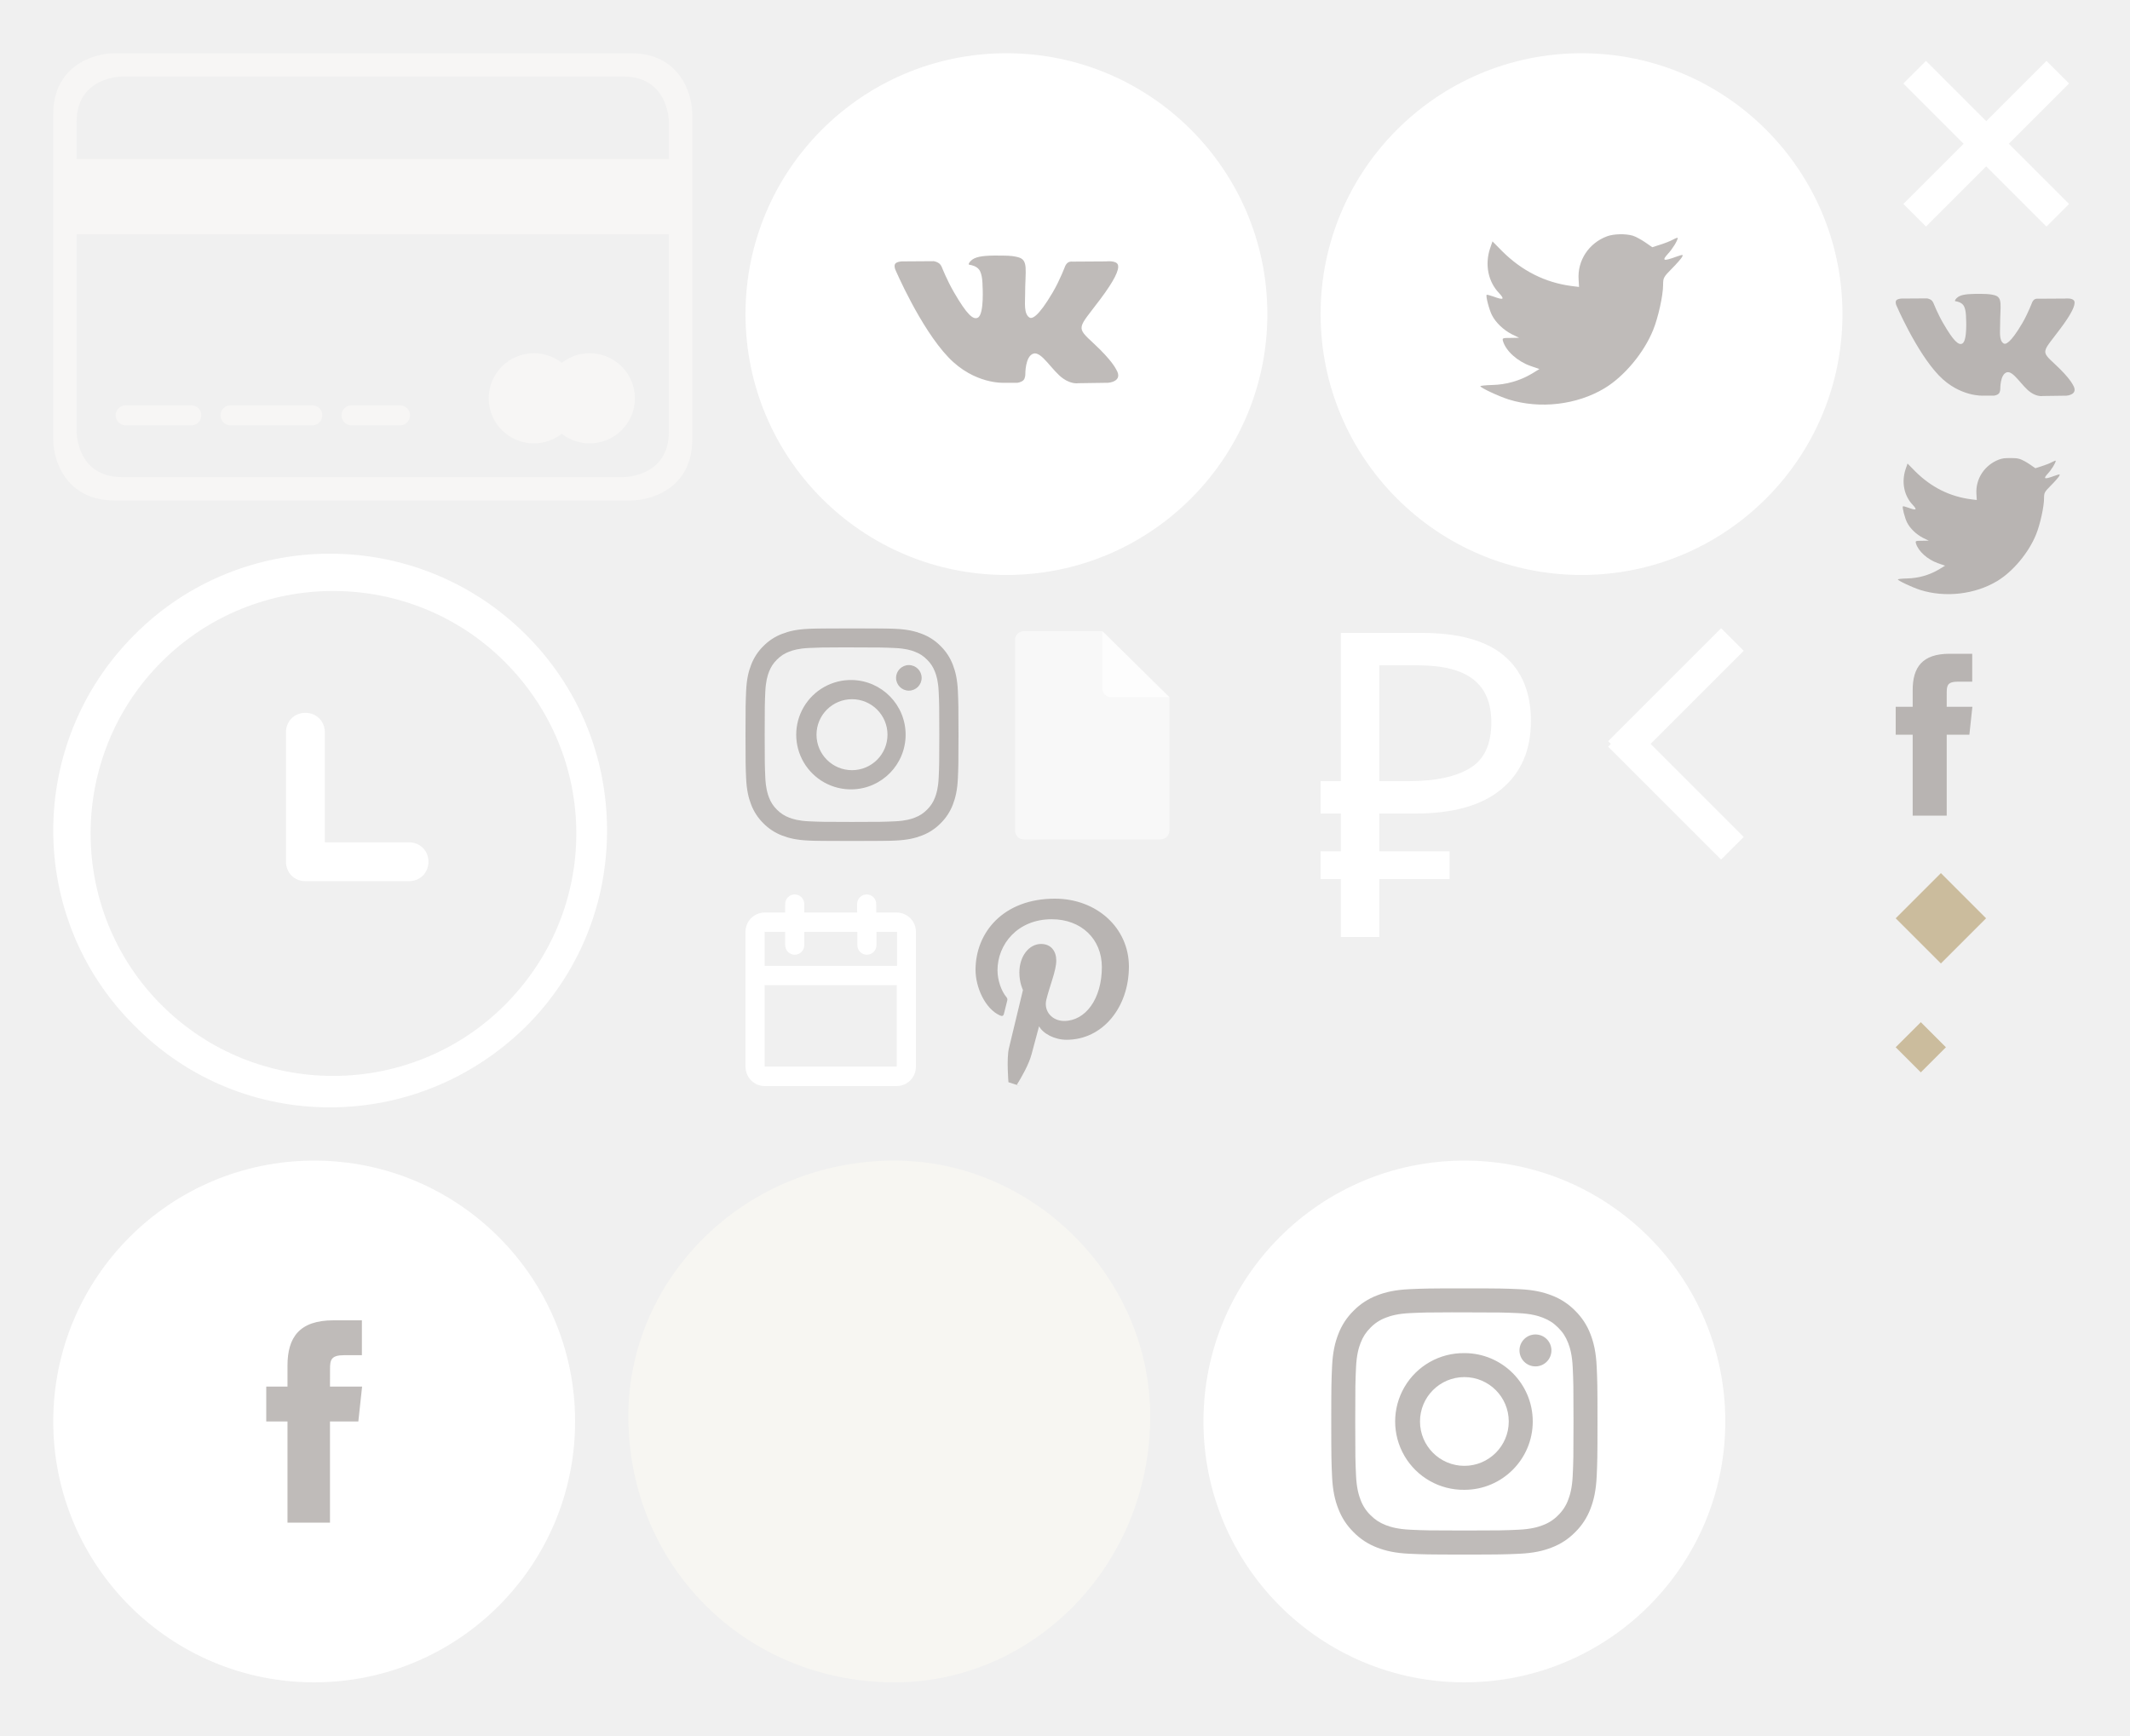
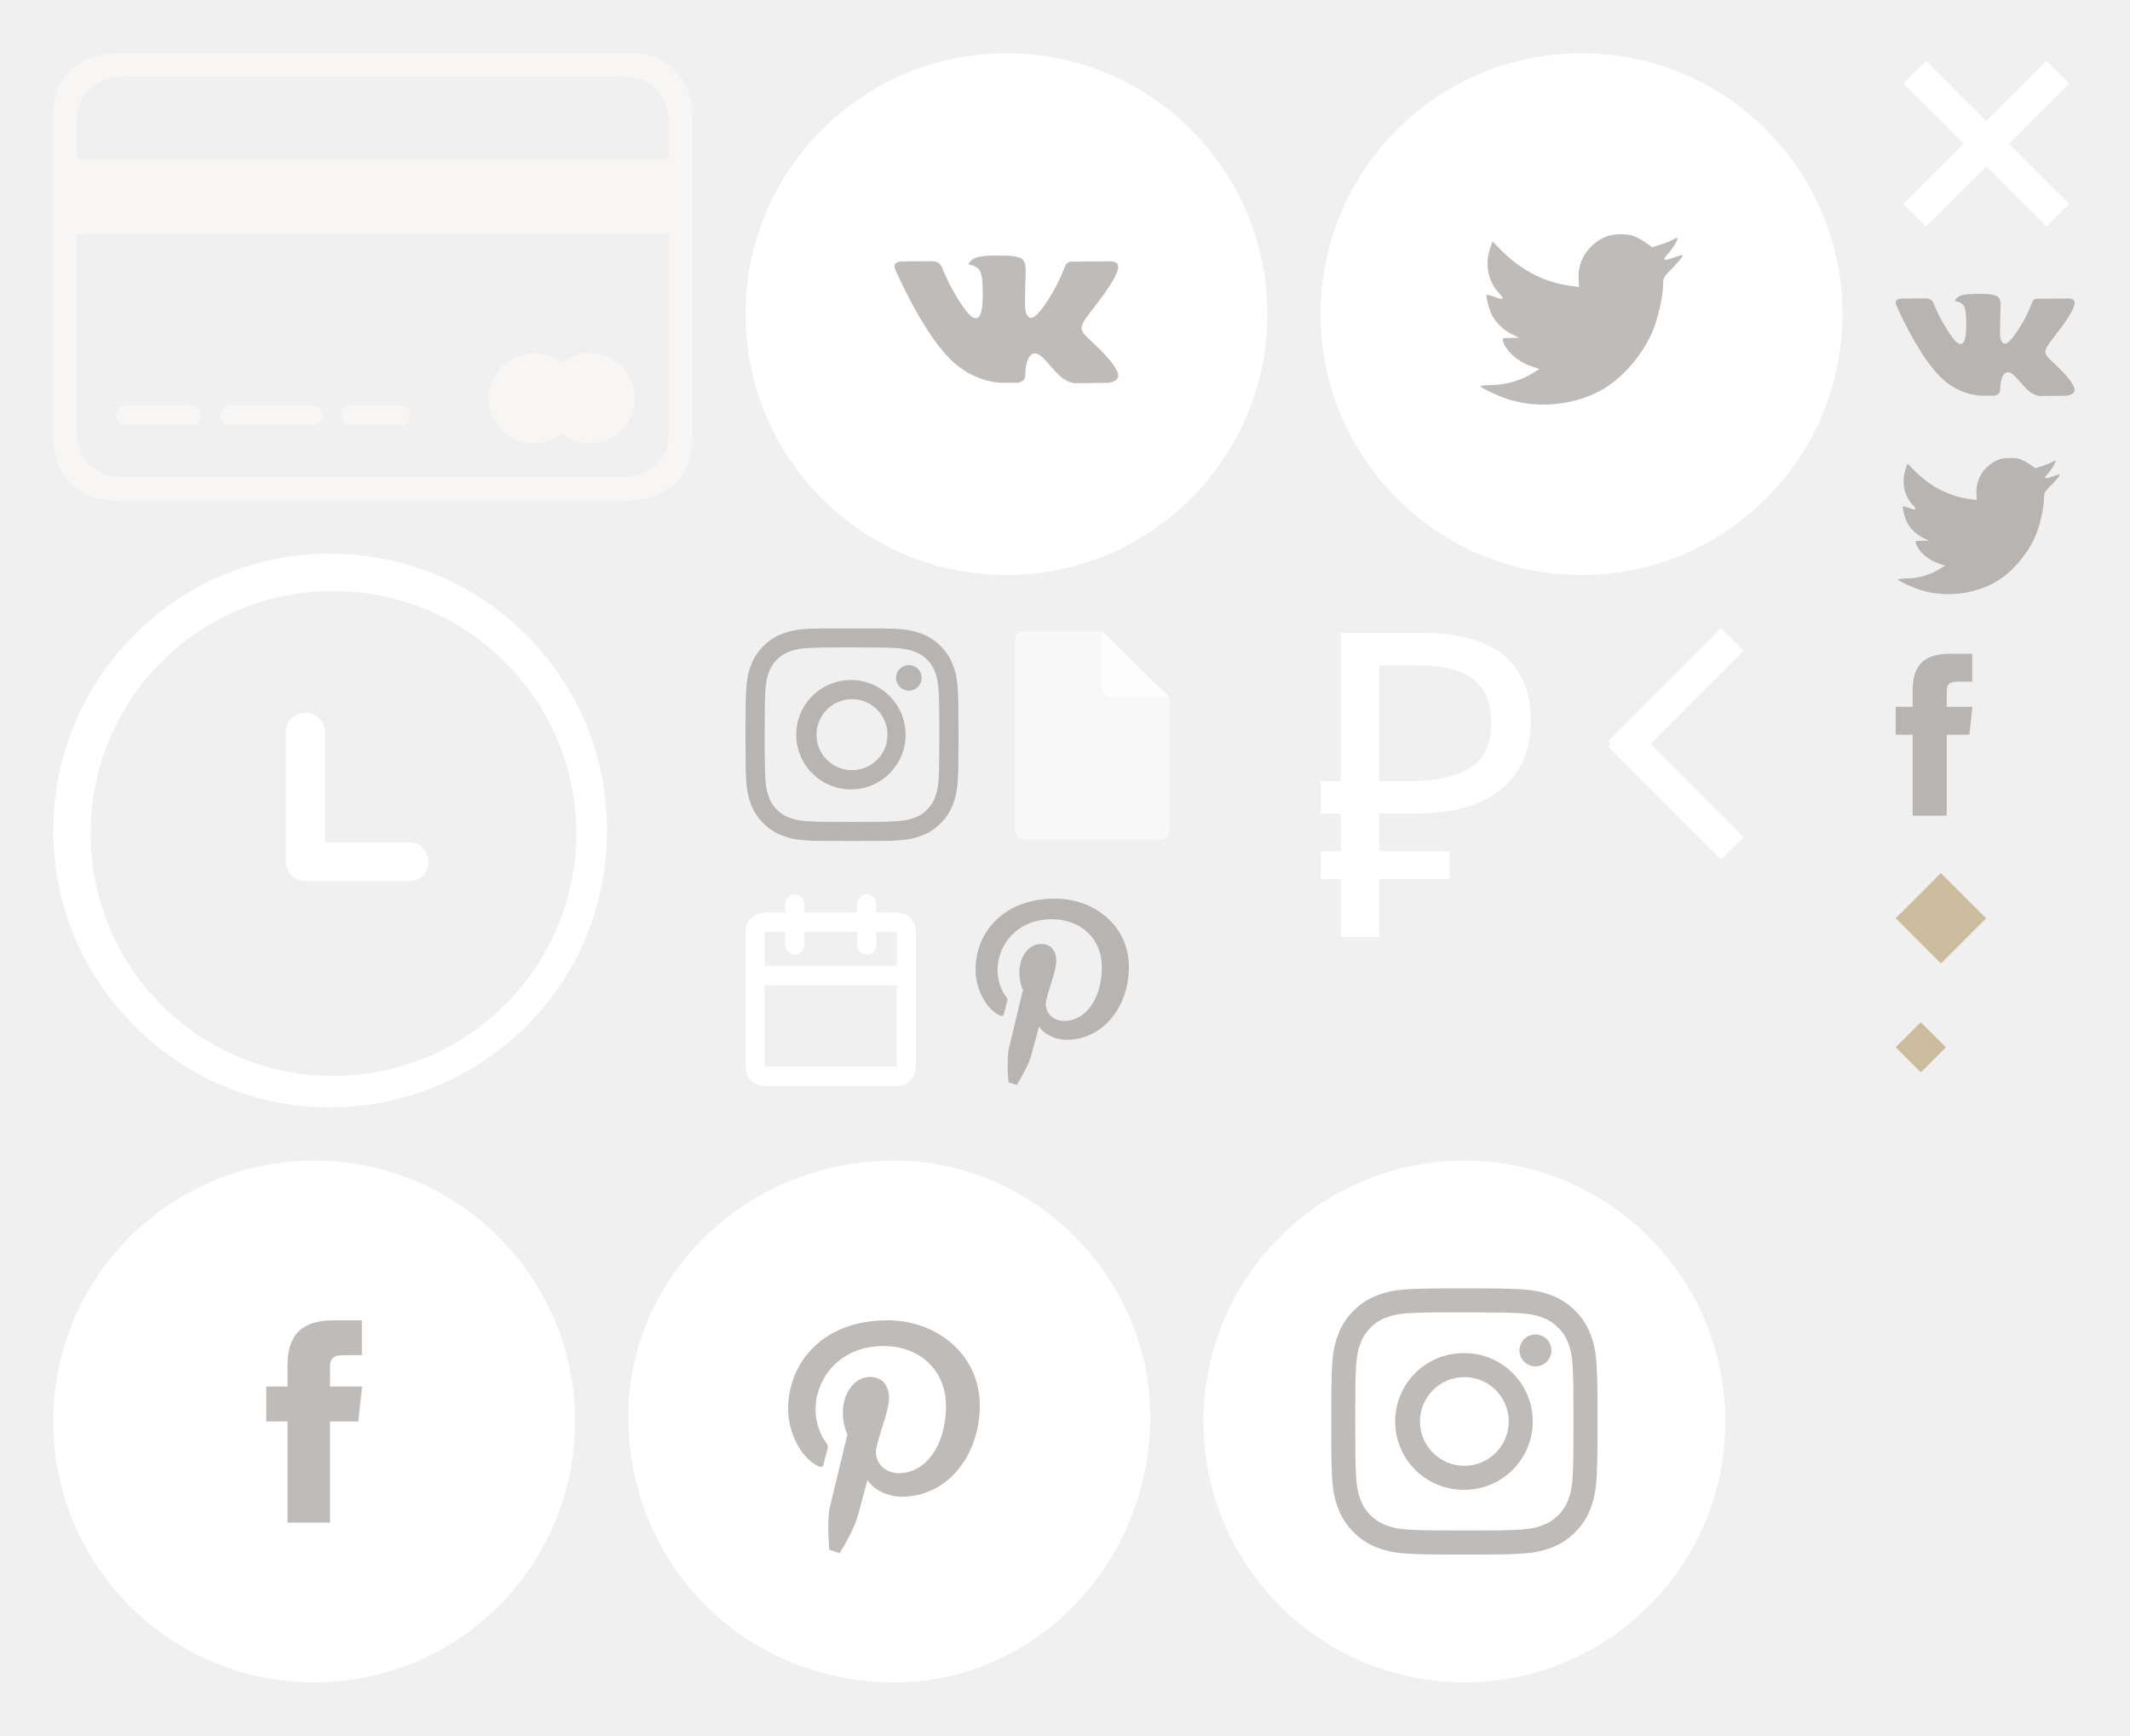
<svg xmlns="http://www.w3.org/2000/svg" xmlns:xlink="http://www.w3.org/1999/xlink" height="163" viewBox="0 0 200 163" width="200">
  <svg height="42" viewBox="0 0 60 42" width="60" x="5" y="5">
    <path d="M40.888 32.407c0 2.339 1.906 4.234 4.258 4.234.986 0 1.882-.346 2.604-.904a4.24 4.24 0 0 0 2.604.904c2.354 0 4.26-1.895 4.26-4.234 0-2.338-1.906-4.234-4.26-4.234-.985 0-1.881.346-2.604.905a4.234 4.234 0 0 0-2.604-.905c-2.352 0-4.258 1.897-4.258 4.234m-13.822 1.6c0 .52.423.941.946.941h4.544a.945.945 0 0 0 .947-.941c0-.52-.424-.941-.947-.941h-4.544a.943.943 0 0 0-.946.94m-11.361 0c0 .52.424.942.947.942h7.667a.945.945 0 0 0 .947-.941c0-.52-.424-.941-.947-.941h-7.667a.943.943 0 0 0-.947.94m-9.846 0c0 .52.424.942.948.942h6.152a.944.944 0 0 0 .947-.941c0-.52-.424-.941-.947-.941H6.807a.944.944 0 0 0-.948.94M57.804 6.444v3.494H2.195V6.443c0-4.185 4.109-4.254 4.282-4.256h47.046c4.21 0 4.28 4.084 4.281 4.256M2.195 35.557V16.994h55.61v18.563c0 4.185-4.11 4.254-4.285 4.255H6.477c-4.21 0-4.28-4.083-4.282-4.255M60 5.716C60 3.738 58.796 0 54.24 0H5.76C3.769 0 0 1.195 0 5.716v30.568C0 38.26 1.204 42 5.76 42h48.48c1.99 0 5.76-1.195 5.76-5.716V5.716z" fill-rule="nonzero" fill="#F7F6F5" />
  </svg>
  <svg height="52" viewBox="0 0 52 52" width="52" x="5" y="52">
    <g fill-rule="nonzero" fill="#FFF">
      <path d="M25.973 52c6.685 0 13.298-2.557 18.418-7.598C49.298 39.502 52 32.968 52 26.009c0-6.96-2.702-13.493-7.609-18.393-10.169-10.155-26.667-10.155-36.764 0-10.17 10.155-10.17 26.63 0 36.714C12.676 49.443 19.289 52 25.973 52zM10.167 10.161c8.879-8.877 23.353-8.877 32.232 0 4.328 4.327 6.715 10.072 6.715 16.114 0 6.043-2.387 11.787-6.715 16.114-8.879 8.877-23.353 8.877-32.232 0-8.879-8.878-8.879-23.35 0-32.228z" />
      <path d="M23.676 30.757h9.73c1.033 0 1.824-.79 1.824-1.825 0-1.033-.79-1.824-1.825-1.824H25.5V16.77c0-1.034-.79-1.824-1.824-1.824s-1.825.79-1.825 1.824v12.162c0 1.034.79 1.825 1.825 1.825z" />
    </g>
  </svg>
  <svg height="49" viewBox="0 0 49 49" width="49" x="70" y="5">
    <g fill="none" fill-rule="evenodd">
      <path d="M0 24.5C0 10.969 10.969 0 24.5 0S49 10.969 49 24.5 38.031 49 24.5 49 0 38.031 0 24.5z" fill="#FFF" />
      <path d="M25.53 30.95s.379-.042.573-.251c.178-.192.172-.553.172-.553s-.024-1.686.758-1.935c.77-.245 1.759 1.63 2.809 2.352.793.545 1.394.426 1.394.426l2.806-.04s1.466-.09.77-1.245c-.057-.095-.405-.855-2.084-2.417-1.76-1.634-1.523-1.37.595-4.198 1.29-1.722 1.805-2.774 1.644-3.223-.153-.43-1.102-.316-1.102-.316l-3.157.02s-.235-.032-.408.071c-.17.102-.28.34-.28.34s-.499 1.332-1.165 2.466c-1.406 2.39-1.968 2.517-2.198 2.37-.536-.347-.402-1.392-.402-2.133 0-2.318.351-3.284-.683-3.534-.343-.084-.596-.138-1.474-.147-1.127-.012-2.08.004-2.62.268-.36.176-.637.569-.467.592.208.027.68.127.931.469.324.441.312 1.43.312 1.43s.186 2.73-.434 3.068c-.425.232-1.009-.242-2.263-2.412-.642-1.11-1.127-2.34-1.127-2.34s-.093-.229-.26-.352c-.203-.15-.485-.196-.485-.196l-3 .02s-.451.012-.617.209c-.147.174-.011.535-.011.535s2.349 5.505 5.01 8.28c2.439 2.543 5.208 2.376 5.208 2.376h1.255z" fill="#7F7873" opacity=".5" />
    </g>
  </svg>
  <svg height="49" viewBox="0 0 49 49" width="49" x="124" y="5">
    <g fill="none" fill-rule="evenodd">
      <path d="M0 24.5C0 10.969 10.969 0 24.5 0S49 10.969 49 24.5 38.031 49 24.5 49 0 38.031 0 24.5z" fill="#FFF" />
      <path d="M24.226 21.256l.04.692-.686-.084c-2.498-.325-4.681-1.427-6.534-3.277l-.907-.918-.233.678c-.494 1.511-.178 3.107.851 4.18.55.594.426.678-.521.325-.33-.113-.618-.198-.646-.155-.096.099.234 1.384.495 1.892.356.707 1.084 1.399 1.88 1.808l.673.325-.796.014c-.769 0-.796.014-.714.31.274.919 1.36 1.893 2.567 2.317l.851.297-.741.452a7.62 7.62 0 0 1-3.68 1.045c-.617.014-1.125.07-1.125.113 0 .141 1.675.932 2.65 1.243 2.924.918 6.397.522 9.006-1.046 1.853-1.115 3.706-3.333 4.571-5.48.467-1.143.934-3.234.934-4.236 0-.65.04-.735.81-1.512.453-.452.878-.946.96-1.087.138-.268.124-.268-.576-.028-1.167.423-1.332.367-.755-.269.426-.452.934-1.27.934-1.51 0-.043-.206.027-.44.154-.247.142-.796.354-1.208.48l-.741.24-.673-.465c-.37-.255-.892-.537-1.167-.622-.7-.198-1.77-.17-2.402.057-1.716.635-2.801 2.274-2.677 4.067z" fill="#7F7873" opacity=".5" />
    </g>
  </svg>
  <svg height="49" viewBox="0 0 49 49" width="49" x="5" y="109">
    <g fill="none" fill-rule="evenodd">
      <path d="M0 24.5C0 10.969 10.969 0 24.5 0S49 10.969 49 24.5 38.031 49 24.5 49 0 38.031 0 24.5z" fill="#FFF" />
      <path d="M25.985 34v-9.501h2.662L29 21.225h-3.015l.004-1.639c0-.854.082-1.311 1.328-1.311h1.664V15h-2.663c-3.198 0-4.324 1.588-4.324 4.26v1.965H20V24.5h1.994V34h3.99z" fill="#7F7873" opacity=".5" />
    </g>
  </svg>
  <svg height="49" viewBox="0 0 49 49" width="49" x="59" y="109">
    <defs>
      <path d="M25 49C10.967 49 0 38.029 0 24 0 10.969 10.967 0 25 0c13.03 0 24 10.969 24 24 0 14.029-10.97 25-24 25z" id="a" />
    </defs>
-     <g fill="none" fill-rule="evenodd">
-       <mask id="b" fill="#fff">
+     <g fill="#fffffff" fill-rule="evenodd">
+       <mask id="b" fill="#ffffff">
        <use xlink:href="#a" />
      </mask>
-       <use fill="#F7F6F2" xlink:href="#a" />
-       <path d="M18.863 36.547s-.233-2.768.05-3.962c.255-1.078 1.652-6.863 1.652-6.863s-.421-.827-.421-2.05c0-1.92 1.134-3.353 2.55-3.353 1.201 0 1.782.884 1.782 1.945 0 1.185-.77 2.955-1.167 4.597-.332 1.376.704 2.496 2.087 2.496 2.505 0 4.43-2.589 4.43-6.324 0-3.307-2.423-5.618-5.886-5.618-4.01 0-6.363 2.948-6.363 5.993 0 1.186.465 2.46 1.048 3.151a.41.41 0 0 1 .098.397c-.107.436-.345 1.374-.392 1.565-.061.253-.204.307-.473.186C16.1 27.904 15 25.381 15 23.357 15 19.002 18.23 15 24.311 15 29.201 15 33 18.414 33 22.975c0 4.76-3.063 8.59-7.313 8.59-1.429 0-2.771-.728-3.231-1.587l-.878 3.282c-.318 1.2-1.178 2.703-1.75 3.62 1.317.401-.965-.333-.965-.333z" fill="#FFFFFFF" opacity=".5" mask="url(#b)" />
+       <use fill="#FFFFFF" xlink:href="#a" />
+       <path d="M18.863 36.547s-.233-2.768.05-3.962c.255-1.078 1.652-6.863 1.652-6.863s-.421-.827-.421-2.05c0-1.92 1.134-3.353 2.55-3.353 1.201 0 1.782.884 1.782 1.945 0 1.185-.77 2.955-1.167 4.597-.332 1.376.704 2.496 2.087 2.496 2.505 0 4.43-2.589 4.43-6.324 0-3.307-2.423-5.618-5.886-5.618-4.01 0-6.363 2.948-6.363 5.993 0 1.186.465 2.46 1.048 3.151a.41.41 0 0 1 .098.397c-.107.436-.345 1.374-.392 1.565-.061.253-.204.307-.473.186C16.1 27.904 15 25.381 15 23.357 15 19.002 18.23 15 24.311 15 29.201 15 33 18.414 33 22.975c0 4.76-3.063 8.59-7.313 8.59-1.429 0-2.771-.728-3.231-1.587l-.878 3.282c-.318 1.2-1.178 2.703-1.75 3.62 1.317.401-.965-.333-.965-.333z" fill="#7F7873" opacity=".5" mask="url(#b)" />
    </g>
  </svg>
  <svg height="49" viewBox="0 0 49 49" width="49" x="113" y="109">
    <g fill="none" fill-rule="evenodd">
      <path d="M0 24.5C0 10.969 10.969 0 24.5 0S49 10.969 49 24.5 38.031 49 24.5 49 0 38.031 0 24.5z" fill="#FFF" />
      <path d="M24.501 12c-3.395 0-3.82.015-5.154.076-1.33.06-2.24.271-3.034.58a6.12 6.12 0 0 0-2.214 1.442 6.136 6.136 0 0 0-1.443 2.214c-.31.795-.52 1.703-.58 3.034-.06 1.333-.076 1.76-.076 5.154 0 3.395.015 3.82.076 5.153.06 1.33.271 2.239.58 3.034.32.822.747 1.52 1.442 2.214a6.12 6.12 0 0 0 2.214 1.443c.795.309 1.703.52 3.034.58 1.333.061 1.759.076 5.154.076s3.82-.015 5.153-.076c1.33-.06 2.24-.271 3.035-.58a6.116 6.116 0 0 0 2.213-1.443 6.136 6.136 0 0 0 1.443-2.214c.307-.795.518-1.704.58-3.034.06-1.333.076-1.758.076-5.153 0-3.395-.016-3.82-.076-5.154-.062-1.33-.273-2.24-.58-3.034a6.135 6.135 0 0 0-1.443-2.214 6.11 6.11 0 0 0-2.214-1.442c-.796-.309-1.705-.52-3.036-.58-1.333-.061-1.758-.076-5.154-.076h.004zm-1.121 2.253H24.5c3.338 0 3.733.012 5.051.071 1.219.056 1.88.26 2.321.43.583.228 1 .498 1.437.936.437.437.708.854.935 1.437.171.44.375 1.102.43 2.32.06 1.318.073 1.714.073 5.05s-.013 3.732-.073 5.05c-.055 1.218-.259 1.88-.43 2.32a3.865 3.865 0 0 1-.935 1.436 3.866 3.866 0 0 1-1.437.935c-.44.172-1.102.375-2.32.43-1.318.06-1.714.073-5.052.073-3.338 0-3.733-.013-5.05-.073-1.22-.056-1.881-.26-2.322-.43-.583-.227-1-.498-1.438-.935a3.874 3.874 0 0 1-.935-1.437c-.171-.44-.375-1.102-.43-2.32-.06-1.318-.072-1.714-.072-5.052 0-3.338.012-3.732.072-5.05.055-1.218.259-1.88.43-2.32.227-.584.498-1 .935-1.438a3.88 3.88 0 0 1 1.438-.935c.44-.172 1.102-.375 2.321-.431 1.153-.052 1.6-.068 3.93-.07v.003zm7.794 2.075a1.5 1.5 0 1 0 0 3 1.5 1.5 0 0 0 0-3zM24.5 18.081a6.42 6.42 0 1 0 .001 12.839 6.42 6.42 0 0 0-.001-12.84zm0 2.252a4.167 4.167 0 1 1 0 8.334 4.167 4.167 0 0 1 0-8.334z" fill="#7F7873" opacity=".5" />
    </g>
  </svg>
  <svg height="29" viewBox="0 0 22 29" width="22" x="124" y="59">
    <text transform="translate(-108 -55)" fill="#FFF" fill-rule="evenodd" font-size="40" font-family="SFUIText-Regular, SF UI Text">
      <tspan x="106.031" y="84">₽</tspan>
    </text>
  </svg>
  <svg height="22" viewBox="0 0 13 22" width="13" x="151" y="59">
    <path d="M3.985 10.864l8.743-8.743L10.607 0 0 10.607l.257.257-.257.257 10.607 10.607 2.12-2.121-8.742-8.743z" fill="#FFF" fill-rule="evenodd" />
  </svg>
  <svg height="20" viewBox="0 0 20 20" width="20" x="70" y="59">
    <path d="M10 0C7.286 0 6.945.012 5.879.06 4.813.11 4.086.278 3.45.525A4.897 4.897 0 0 0 1.68 1.678 4.909 4.909 0 0 0 .525 3.45C.277 4.085.108 4.812.06 5.876.013 6.943 0 7.284 0 10c0 2.716.012 3.056.06 4.122.05 1.065.218 1.792.465 2.427a4.9 4.9 0 0 0 1.153 1.772 4.897 4.897 0 0 0 1.771 1.154c.636.247 1.363.416 2.428.465 1.066.048 1.407.06 4.123.06s3.056-.012 4.122-.06c1.065-.05 1.792-.218 2.429-.465a4.893 4.893 0 0 0 1.77-1.154 4.909 4.909 0 0 0 1.154-1.771c.246-.636.415-1.363.465-2.428.047-1.066.06-1.406.06-4.122s-.013-3.057-.06-4.123c-.05-1.065-.22-1.792-.465-2.427a4.908 4.908 0 0 0-1.154-1.772A4.887 4.887 0 0 0 16.55.525C15.912.278 15.185.109 14.12.06 13.055.012 12.716 0 9.999 0H10zm-.896 1.802H10c2.67 0 2.986.01 4.04.058.976.044 1.505.207 1.857.344.467.181.8.398 1.15.748.35.35.566.683.748 1.15.137.352.3.881.344 1.856.048 1.054.059 1.371.059 4.04 0 2.668-.01 2.985-.059 4.04-.044.974-.207 1.503-.344 1.856a3.092 3.092 0 0 1-.748 1.148c-.35.35-.683.567-1.15.748-.352.138-.881.3-1.856.345-1.054.048-1.371.058-4.041.058-2.67 0-2.987-.01-4.04-.058-.976-.045-1.505-.208-1.858-.345a3.097 3.097 0 0 1-1.15-.748 3.1 3.1 0 0 1-.748-1.15c-.137-.351-.3-.88-.345-1.856-.047-1.054-.057-1.37-.057-4.04 0-2.671.01-2.986.057-4.04.045-.975.208-1.505.345-1.857.181-.467.398-.8.748-1.15.35-.35.683-.567 1.15-.748.353-.138.882-.3 1.857-.345.923-.042 1.28-.054 3.144-.056v.002zm6.235 1.66a1.2 1.2 0 1 0 0 2.401 1.2 1.2 0 0 0 0-2.4zM10 4.865a5.136 5.136 0 1 0 0 10.27 5.136 5.136 0 0 0 0-10.27zm0 1.802a3.333 3.333 0 1 1 0 6.666 3.333 3.333 0 0 1 0-6.666z" fill="#7F7873" fill-rule="evenodd" opacity=".5" />
  </svg>
  <svg height="20" viewBox="0 0 15 20" width="15" x="95" y="59">
    <g fill="#FFF" fill-rule="evenodd">
      <path d="M.302 19.007V1.102c0-.459.377-.83.842-.83h7.361l6.304 6.212v12.523c0 .458-.378.83-.842.83H1.144a.836.836 0 0 1-.842-.83z" opacity=".5" />
      <path d="M8.505.272l6.304 6.212H9.347a.836.836 0 0 1-.842-.83V.272z" opacity=".67" />
    </g>
  </svg>
  <svg height="18" viewBox="0 0 16 18" width="16" x="70" y="84">
    <path d="M1.795 18h12.41A1.81 1.81 0 0 0 16 16.186V3.514A1.81 1.81 0 0 0 14.205 1.7h-1.93V.907A.905.905 0 0 0 11.377 0a.905.905 0 0 0-.897.907V1.7H5.52V.907A.905.905 0 0 0 4.623 0a.905.905 0 0 0-.898.907V1.7h-1.93A1.81 1.81 0 0 0 0 3.514v12.65C0 17.184.808 18 1.795 18zm0-1.814V8.524h12.41v7.64H1.795v.022zm1.93-12.672V4.76c0 .498.404.907.898.907a.905.905 0 0 0 .897-.907V3.514h4.982V4.76c0 .498.404.907.898.907a.905.905 0 0 0 .897-.907V3.514h1.93V6.71H1.795V3.514h1.93z" fill-rule="nonzero" fill="#FFF" />
  </svg>
  <svg height="18" viewBox="0 0 15 18" width="15" x="91" y="84">
    <path d="M3.69 17.638s-.186-2.215.04-3.17c.204-.862 1.322-5.49 1.322-5.49s-.337-.662-.337-1.64c0-1.537.908-2.683 2.04-2.683.961 0 1.426.708 1.426 1.556 0 .948-.616 2.365-.934 3.678-.265 1.1.564 1.996 1.67 1.996 2.004 0 3.544-2.07 3.544-5.059 0-2.645-1.939-4.494-4.709-4.494-3.208 0-5.09 2.358-5.09 4.794 0 .95.371 1.968.838 2.521.092.11.105.205.078.318-.085.348-.276 1.099-.313 1.252-.05.202-.164.245-.378.149C1.48 10.723.6 8.705.6 7.086.6 3.6 3.184.4 8.05.4 11.96.4 15 3.131 15 6.78c0 3.807-2.45 6.872-5.85 6.872-1.143 0-2.218-.583-2.585-1.27l-.703 2.626c-.254.96-.942 2.162-1.4 2.896 1.054.321-.772-.266-.772-.266z" fill="#7F7873" fill-rule="evenodd" opacity=".5" />
  </svg>
  <svg height="17" viewBox="0 0 17 17" width="17" x="178" y="5">
    <path d="M8.5 6.379L2.843.722.722 2.843 6.379 8.5.722 14.157l2.121 2.121L8.5 10.621l5.657 5.657 2.121-2.121L10.621 8.5l5.657-5.657L14.157.722 8.5 6.379z" fill="#FFF" fill-rule="evenodd" />
  </svg>
  <svg height="11" viewBox="0 0 17 11" width="17" x="178" y="27">
    <path d="M9.224 10.16s.303-.034.458-.2c.143-.154.138-.443.138-.443s-.02-1.349.606-1.548c.616-.196 1.408 1.304 2.247 1.881.635.437 1.116.341 1.116.341l2.244-.031s1.174-.073.617-.997c-.046-.076-.324-.684-1.668-1.933-1.407-1.308-1.218-1.096.476-3.359 1.032-1.378 1.445-2.219 1.316-2.578-.123-.344-.882-.253-.882-.253l-2.526.016s-.187-.026-.326.057c-.136.082-.224.272-.224.272s-.399 1.066-.932 1.973c-1.125 1.912-1.575 2.014-1.759 1.895-.428-.277-.321-1.113-.321-1.706 0-1.854.281-2.627-.546-2.827C8.983.653 8.78.61 8.078.602c-.9-.009-1.663.003-2.096.215-.287.14-.51.455-.374.473.167.022.545.102.746.375.259.353.25 1.145.25 1.145s.148 2.183-.348 2.454c-.34.186-.807-.194-1.81-1.93-.514-.888-.902-1.871-.902-1.871s-.074-.184-.208-.282c-.162-.12-.388-.157-.388-.157l-2.4.016s-.361.01-.493.167c-.118.14-.01.428-.01.428s1.88 4.404 4.008 6.624c1.952 2.034 4.167 1.9 4.167 1.9h1.004z" fill="#7F7873" fill-rule="evenodd" opacity=".5" />
  </svg>
  <svg height="13" viewBox="0 0 16 13" width="16" x="178" y="43">
    <path d="M7.58 3.405l.033.554-.549-.068C5.065 3.63 3.32 2.75 1.836 1.27L1.112.535l-.187.542c-.396 1.21-.143 2.486.68 3.345.44.474.341.542-.417.26-.263-.09-.494-.158-.516-.125-.077.08.187 1.108.396 1.514.285.565.867 1.12 1.504 1.447l.538.26-.637.01c-.615 0-.637.012-.57.25.219.734 1.087 1.513 2.053 1.852l.681.238-.593.361a6.096 6.096 0 0 1-2.943.836c-.495.012-.901.057-.901.09 0 .114 1.34.746 2.12.995 2.339.734 5.118.418 7.204-.836 1.483-.893 2.966-2.667 3.658-4.384.373-.915.747-2.587.747-3.39 0-.52.032-.587.648-1.209.362-.361.702-.757.768-.87.11-.214.1-.214-.46-.022-.934.339-1.066.294-.605-.215.34-.361.747-1.017.747-1.209 0-.034-.165.023-.352.125-.197.113-.637.282-.966.384l-.593.192-.538-.373c-.297-.203-.714-.43-.934-.497-.56-.158-1.417-.136-1.922.045-1.373.508-2.24 1.82-2.142 3.254z" fill="#7F7873" fill-rule="evenodd" opacity=".5" />
  </svg>
  <svg height="16" viewBox="0 0 8 16" width="8" x="178" y="61">
    <path d="M4.788 15.6V8h2.13L7.2 5.38H4.788l.003-1.311c0-.683.066-1.05 1.062-1.05h1.332V.4h-2.13c-2.56 0-3.46 1.27-3.46 3.407V5.38H0V8h1.595v7.6h3.193z" fill="#7F7873" fill-rule="evenodd" opacity=".5" />
  </svg>
  <svg height="9" viewBox="0 0 9 9" width="9" x="178" y="82">
    <path d="M0 4.243L4.244 0l4.243 4.243-4.243 4.242z" fill="#CBBC9D" fill-rule="evenodd" />
  </svg>
  <svg height="5" viewBox="0 0 9 9" width="5" x="178" y="96">
    <path d="M0 4.243L4.244 0l4.243 4.243-4.243 4.242z" fill="#CBBC9D" fill-rule="evenodd" />
  </svg>
</svg>
